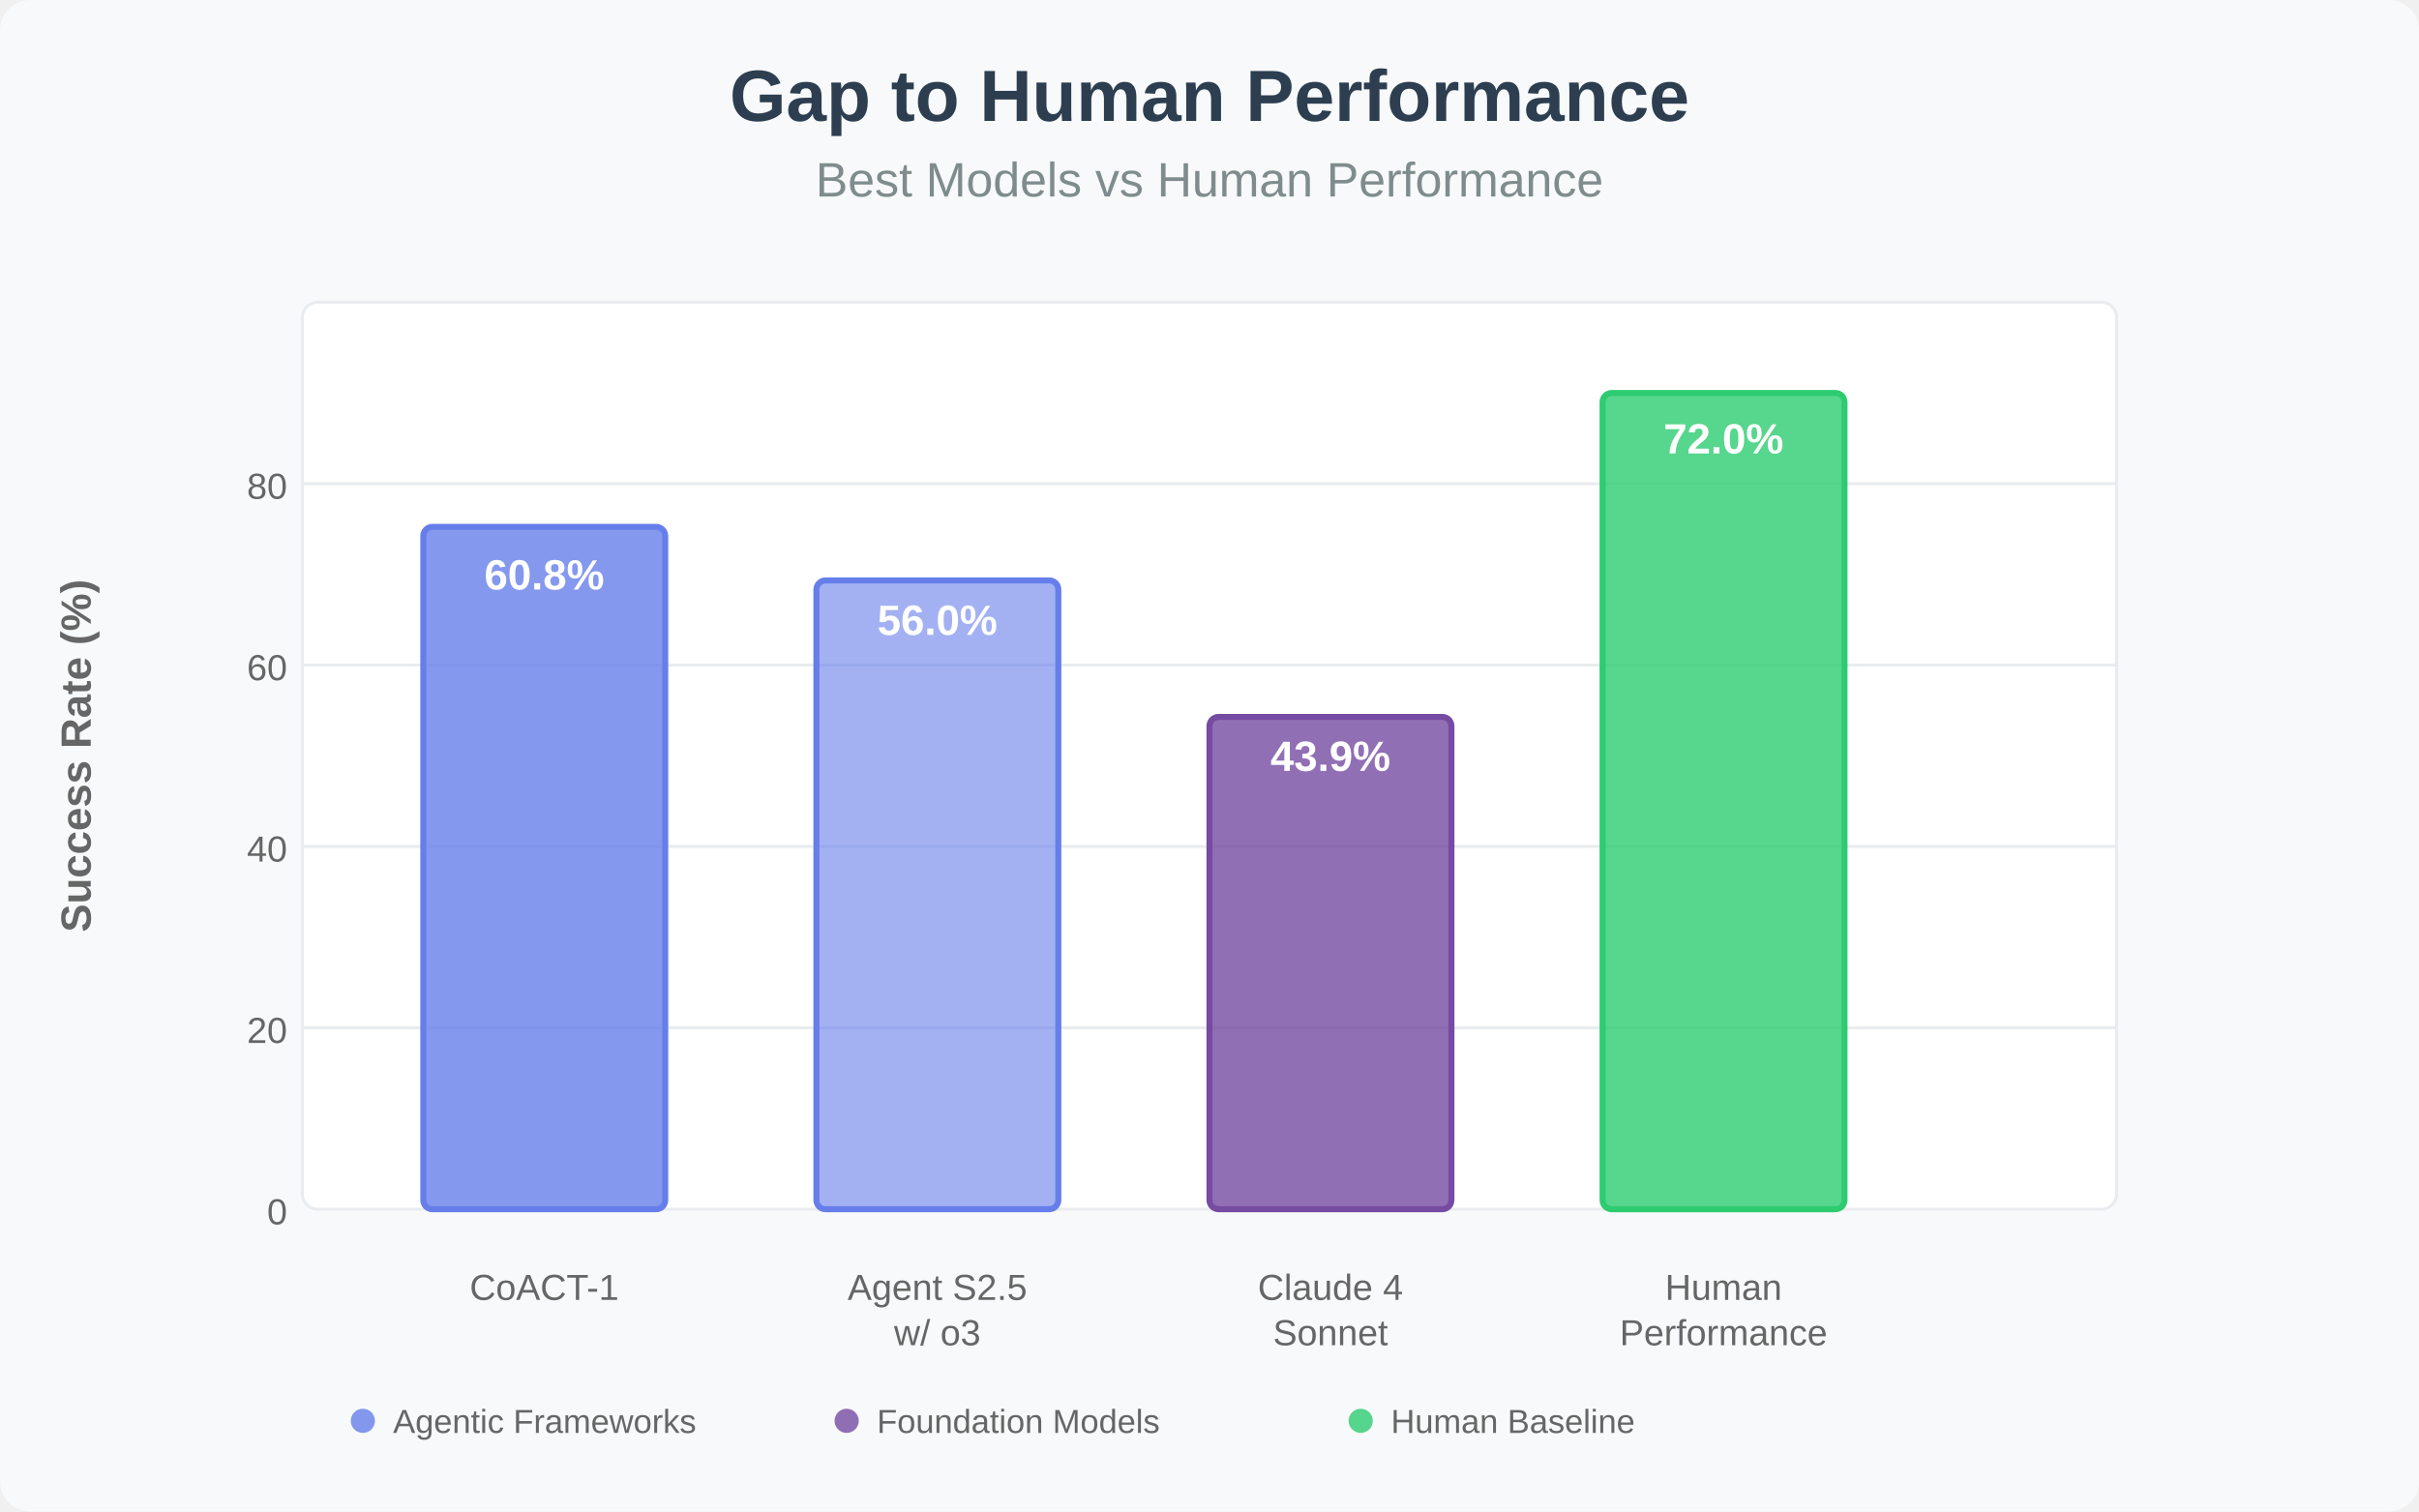
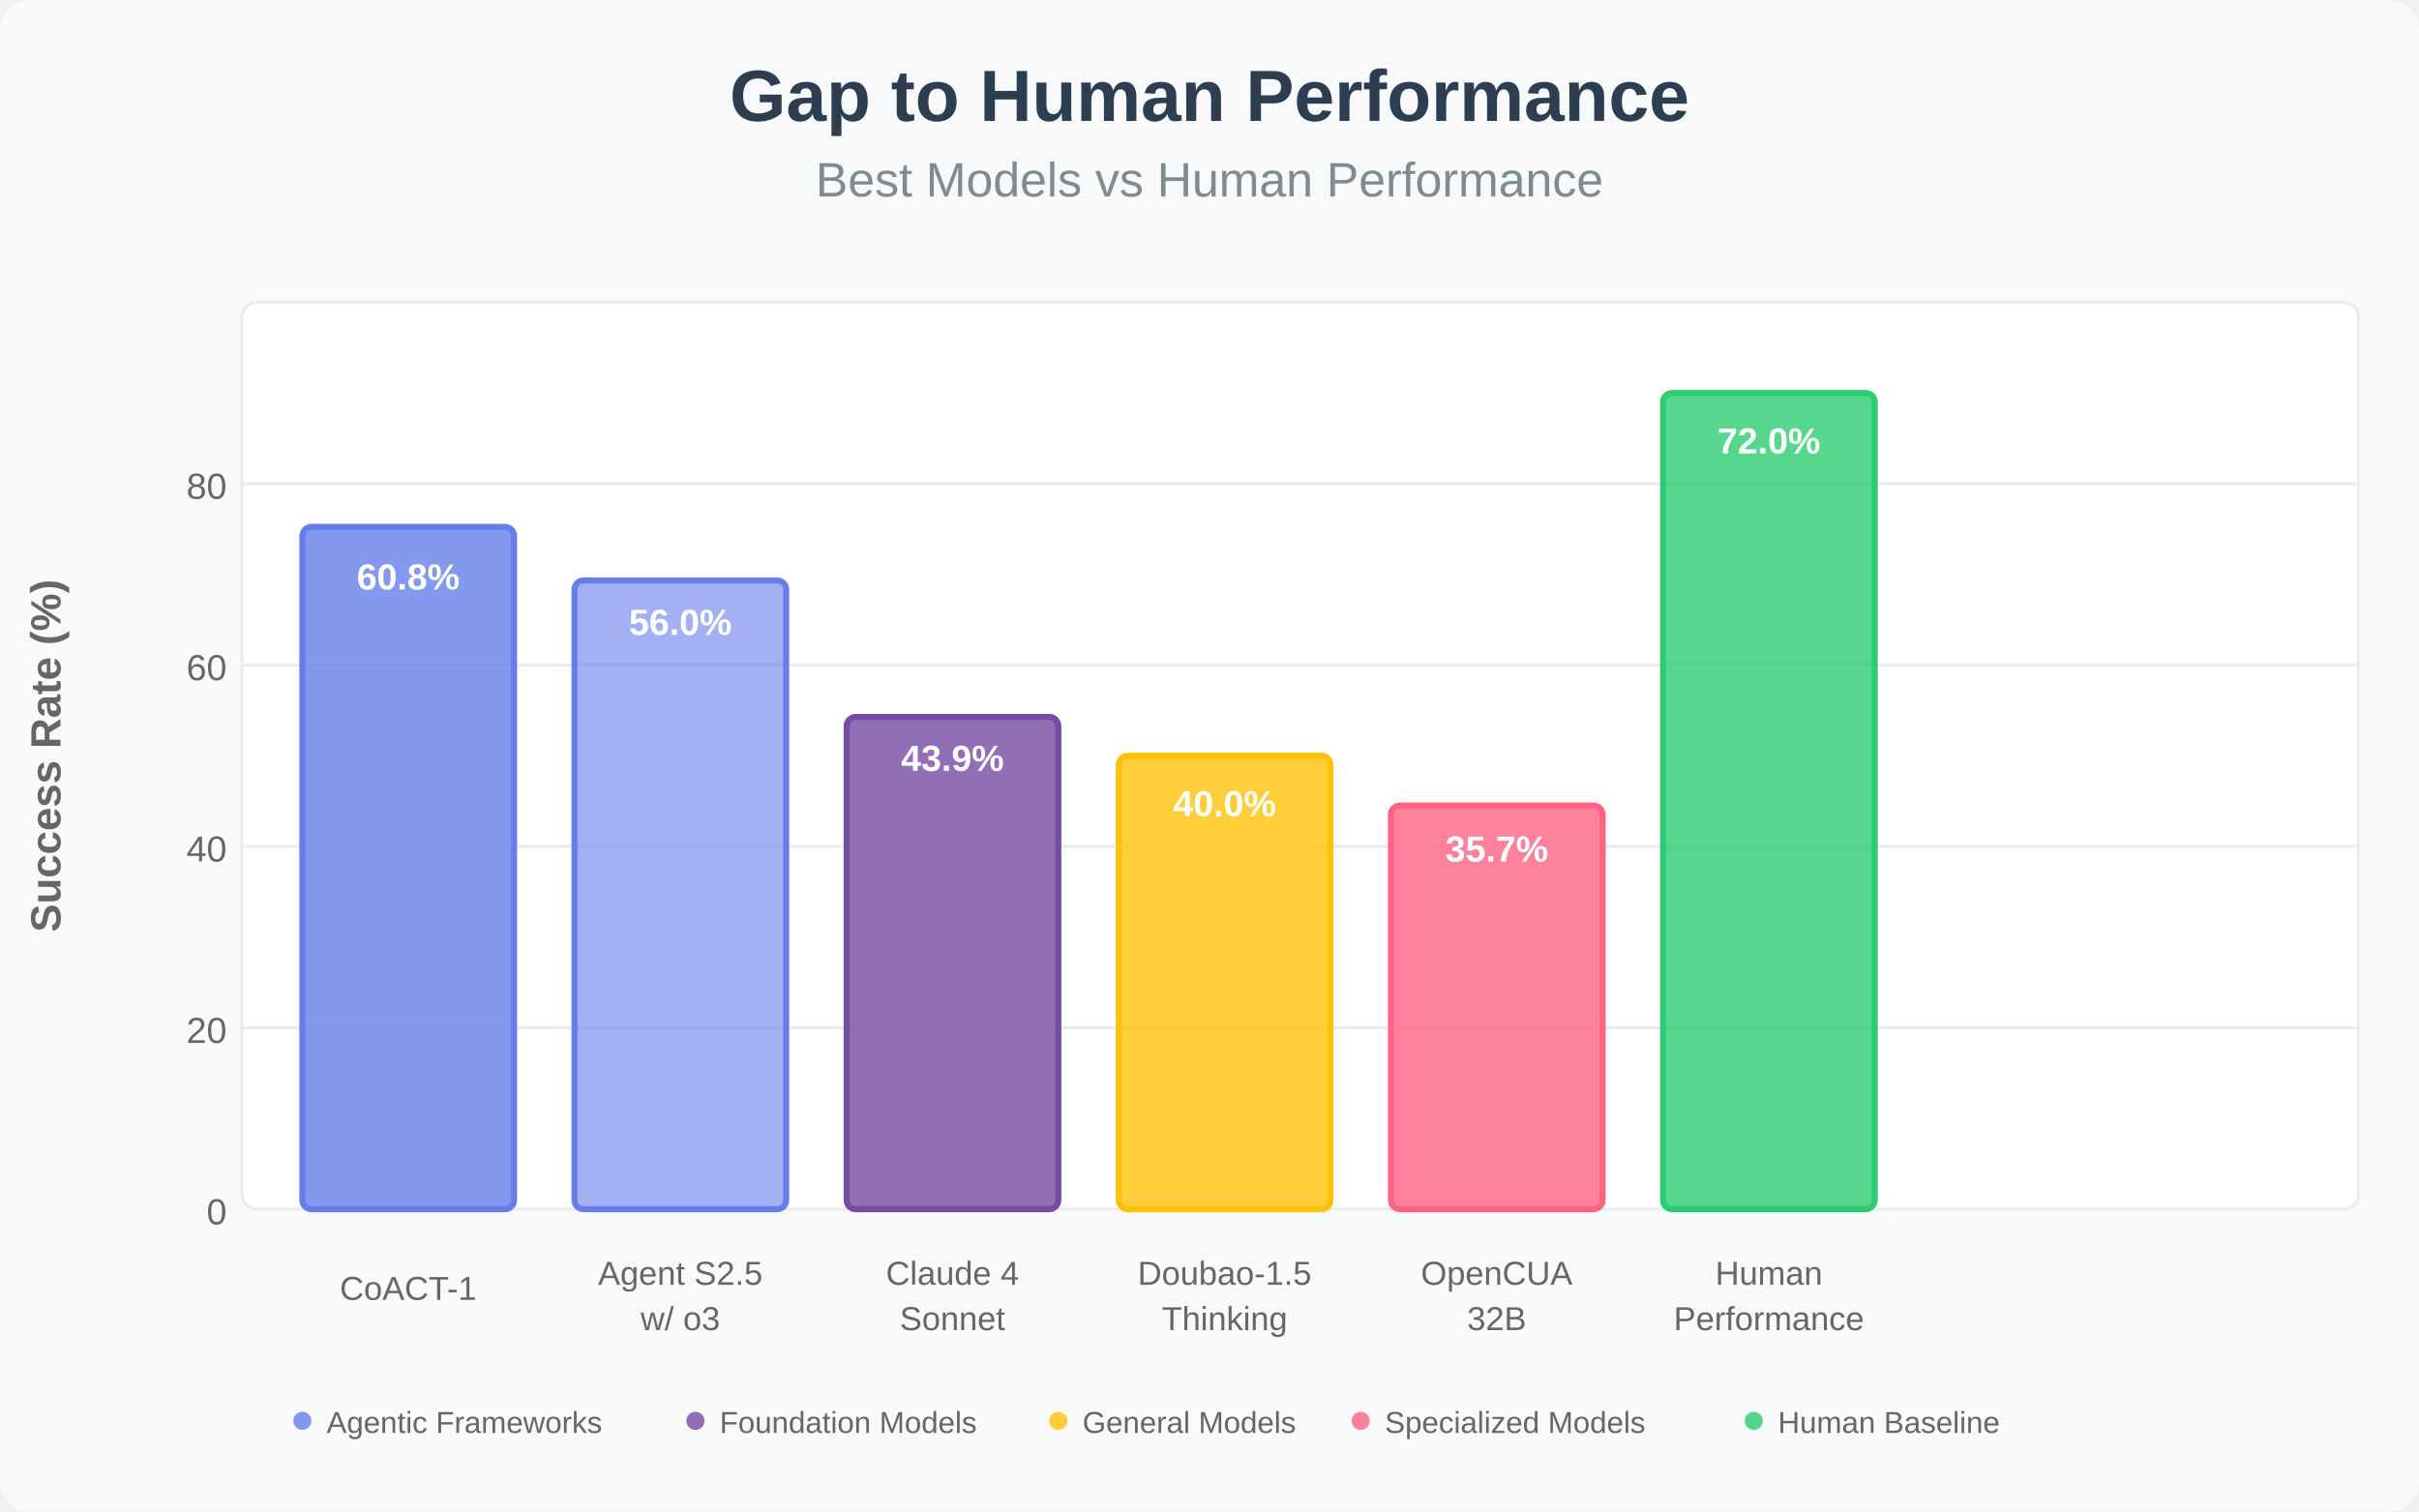
<svg xmlns="http://www.w3.org/2000/svg" width="800" height="500">
  <rect width="800" height="500" fill="#f8f9fa" rx="10" />
  <text x="400" y="40" text-anchor="middle" font-family="Arial, sans-serif" font-size="24" font-weight="bold" fill="#2c3e50">
    Gap to Human Performance
  </text>
  <text x="400" y="65" text-anchor="middle" font-family="Arial, sans-serif" font-size="16" fill="#7f8c8d">
    Best Models vs Human Performance
  </text>
-   <rect x="100" y="100" width="600" height="300" fill="white" stroke="#e9ecef" stroke-width="1" rx="5" />
+   <rect x="80" y="100" width="700" height="300" fill="white" stroke="#e9ecef" stroke-width="1" rx="5" />
  <g stroke="#e9ecef" stroke-width="1">
-     <line x1="100" y1="160" x2="700" y2="160" />
-     <line x1="100" y1="220" x2="700" y2="220" />
-     <line x1="100" y1="280" x2="700" y2="280" />
-     <line x1="100" y1="340" x2="700" y2="340" />
+     <line x1="80" y1="160" x2="780" y2="160" />
+     <line x1="80" y1="220" x2="780" y2="220" />
+     <line x1="80" y1="280" x2="780" y2="280" />
+     <line x1="80" y1="340" x2="780" y2="340" />
  </g>
  <g font-family="Arial, sans-serif" font-size="12" fill="#666" text-anchor="end">
-     <text x="95" y="405">0</text>
-     <text x="95" y="345">20</text>
-     <text x="95" y="285">40</text>
-     <text x="95" y="225">60</text>
-     <text x="95" y="165">80</text>
+     <text x="75" y="405">0</text>
+     <text x="75" y="345">20</text>
+     <text x="75" y="285">40</text>
+     <text x="75" y="225">60</text>
+     <text x="75" y="165">80</text>
  </g>
-   <text x="30" y="250" text-anchor="middle" font-family="Arial, sans-serif" font-size="14" font-weight="bold" fill="#666" transform="rotate(-90, 30, 250)">
+   <text x="20" y="250" text-anchor="middle" font-family="Arial, sans-serif" font-size="14" font-weight="bold" fill="#666" transform="rotate(-90, 20, 250)">
    Success Rate (%)
  </text>
-   <rect x="140" y="174.28" width="80" height="225.72" fill="rgba(102, 126, 234, 0.8)" stroke="rgba(102, 126, 234, 1)" stroke-width="2" rx="3" />
-   <rect x="270" y="192" width="80" height="208" fill="rgba(102, 126, 234, 0.6)" stroke="rgba(102, 126, 234, 1)" stroke-width="2" rx="3" />
-   <rect x="400" y="237.15" width="80" height="162.85" fill="rgba(118, 75, 162, 0.8)" stroke="rgba(118, 75, 162, 1)" stroke-width="2" rx="3" />
-   <rect x="530" y="130" width="80" height="270" fill="rgba(46, 204, 113, 0.8)" stroke="rgba(46, 204, 113, 1)" stroke-width="2" rx="3" />
-   <g font-family="Arial, sans-serif" font-size="14" font-weight="bold" fill="white" text-anchor="middle">
-     <text x="180" y="195">60.8%</text>
-     <text x="310" y="210">56.0%</text>
-     <text x="440" y="255">43.9%</text>
-     <text x="570" y="150">72.0%</text>
+   <rect x="100" y="174.28" width="70" height="225.72" fill="rgba(102, 126, 234, 0.8)" stroke="rgba(102, 126, 234, 1)" stroke-width="2" rx="3" />
+   <rect x="190" y="192" width="70" height="208" fill="rgba(102, 126, 234, 0.6)" stroke="rgba(102, 126, 234, 1)" stroke-width="2" rx="3" />
+   <rect x="280" y="237.15" width="70" height="162.85" fill="rgba(118, 75, 162, 0.8)" stroke="rgba(118, 75, 162, 1)" stroke-width="2" rx="3" />
+   <rect x="370" y="250" width="70" height="150" fill="rgba(255, 193, 7, 0.8)" stroke="rgba(255, 193, 7, 1)" stroke-width="2" rx="3" />
+   <rect x="460" y="266.45" width="70" height="133.55" fill="rgba(255, 99, 132, 0.8)" stroke="rgba(255, 99, 132, 1)" stroke-width="2" rx="3" />
+   <rect x="550" y="130" width="70" height="270" fill="rgba(46, 204, 113, 0.8)" stroke="rgba(46, 204, 113, 1)" stroke-width="2" rx="3" />
+   <g font-family="Arial, sans-serif" font-size="12" font-weight="bold" fill="white" text-anchor="middle">
+     <text x="135" y="195">60.8%</text>
+     <text x="225" y="210">56.0%</text>
+     <text x="315" y="255">43.9%</text>
+     <text x="405" y="270">40.0%</text>
+     <text x="495" y="285">35.7%</text>
+     <text x="585" y="150">72.0%</text>
  </g>
-   <g font-family="Arial, sans-serif" font-size="12" fill="#666" text-anchor="middle">
-     <text x="180" y="430">CoACT-1</text>
-     <text x="310" y="430">Agent S2.5</text>
-     <text x="310" y="445">w/ o3</text>
-     <text x="440" y="430">Claude 4</text>
-     <text x="440" y="445">Sonnet</text>
-     <text x="570" y="430">Human</text>
-     <text x="570" y="445">Performance</text>
+   <g font-family="Arial, sans-serif" font-size="11" fill="#666" text-anchor="middle">
+     <text x="135" y="430">CoACT-1</text>
+     <text x="225" y="425">Agent S2.5</text>
+     <text x="225" y="440">w/ o3</text>
+     <text x="315" y="425">Claude 4</text>
+     <text x="315" y="440">Sonnet</text>
+     <text x="405" y="425">Doubao-1.5</text>
+     <text x="405" y="440">Thinking</text>
+     <text x="495" y="425">OpenCUA</text>
+     <text x="495" y="440">32B</text>
+     <text x="585" y="425">Human</text>
+     <text x="585" y="440">Performance</text>
  </g>
-   <g font-family="Arial, sans-serif" font-size="11" fill="#666">
-     <circle cx="120" cy="470" r="4" fill="rgba(102, 126, 234, 0.8)" />
-     <text x="130" y="474">Agentic Frameworks</text>
-     <circle cx="280" cy="470" r="4" fill="rgba(118, 75, 162, 0.8)" />
-     <text x="290" y="474">Foundation Models</text>
-     <circle cx="450" cy="470" r="4" fill="rgba(46, 204, 113, 0.8)" />
-     <text x="460" y="474">Human Baseline</text>
+   <g font-family="Arial, sans-serif" font-size="10" fill="#666">
+     <circle cx="100" cy="470" r="3" fill="rgba(102, 126, 234, 0.8)" />
+     <text x="108" y="474">Agentic Frameworks</text>
+     <circle cx="230" cy="470" r="3" fill="rgba(118, 75, 162, 0.8)" />
+     <text x="238" y="474">Foundation Models</text>
+     <circle cx="350" cy="470" r="3" fill="rgba(255, 193, 7, 0.8)" />
+     <text x="358" y="474">General Models</text>
+     <circle cx="450" cy="470" r="3" fill="rgba(255, 99, 132, 0.8)" />
+     <text x="458" y="474">Specialized Models</text>
+     <circle cx="580" cy="470" r="3" fill="rgba(46, 204, 113, 0.8)" />
+     <text x="588" y="474">Human Baseline</text>
  </g>
</svg>
